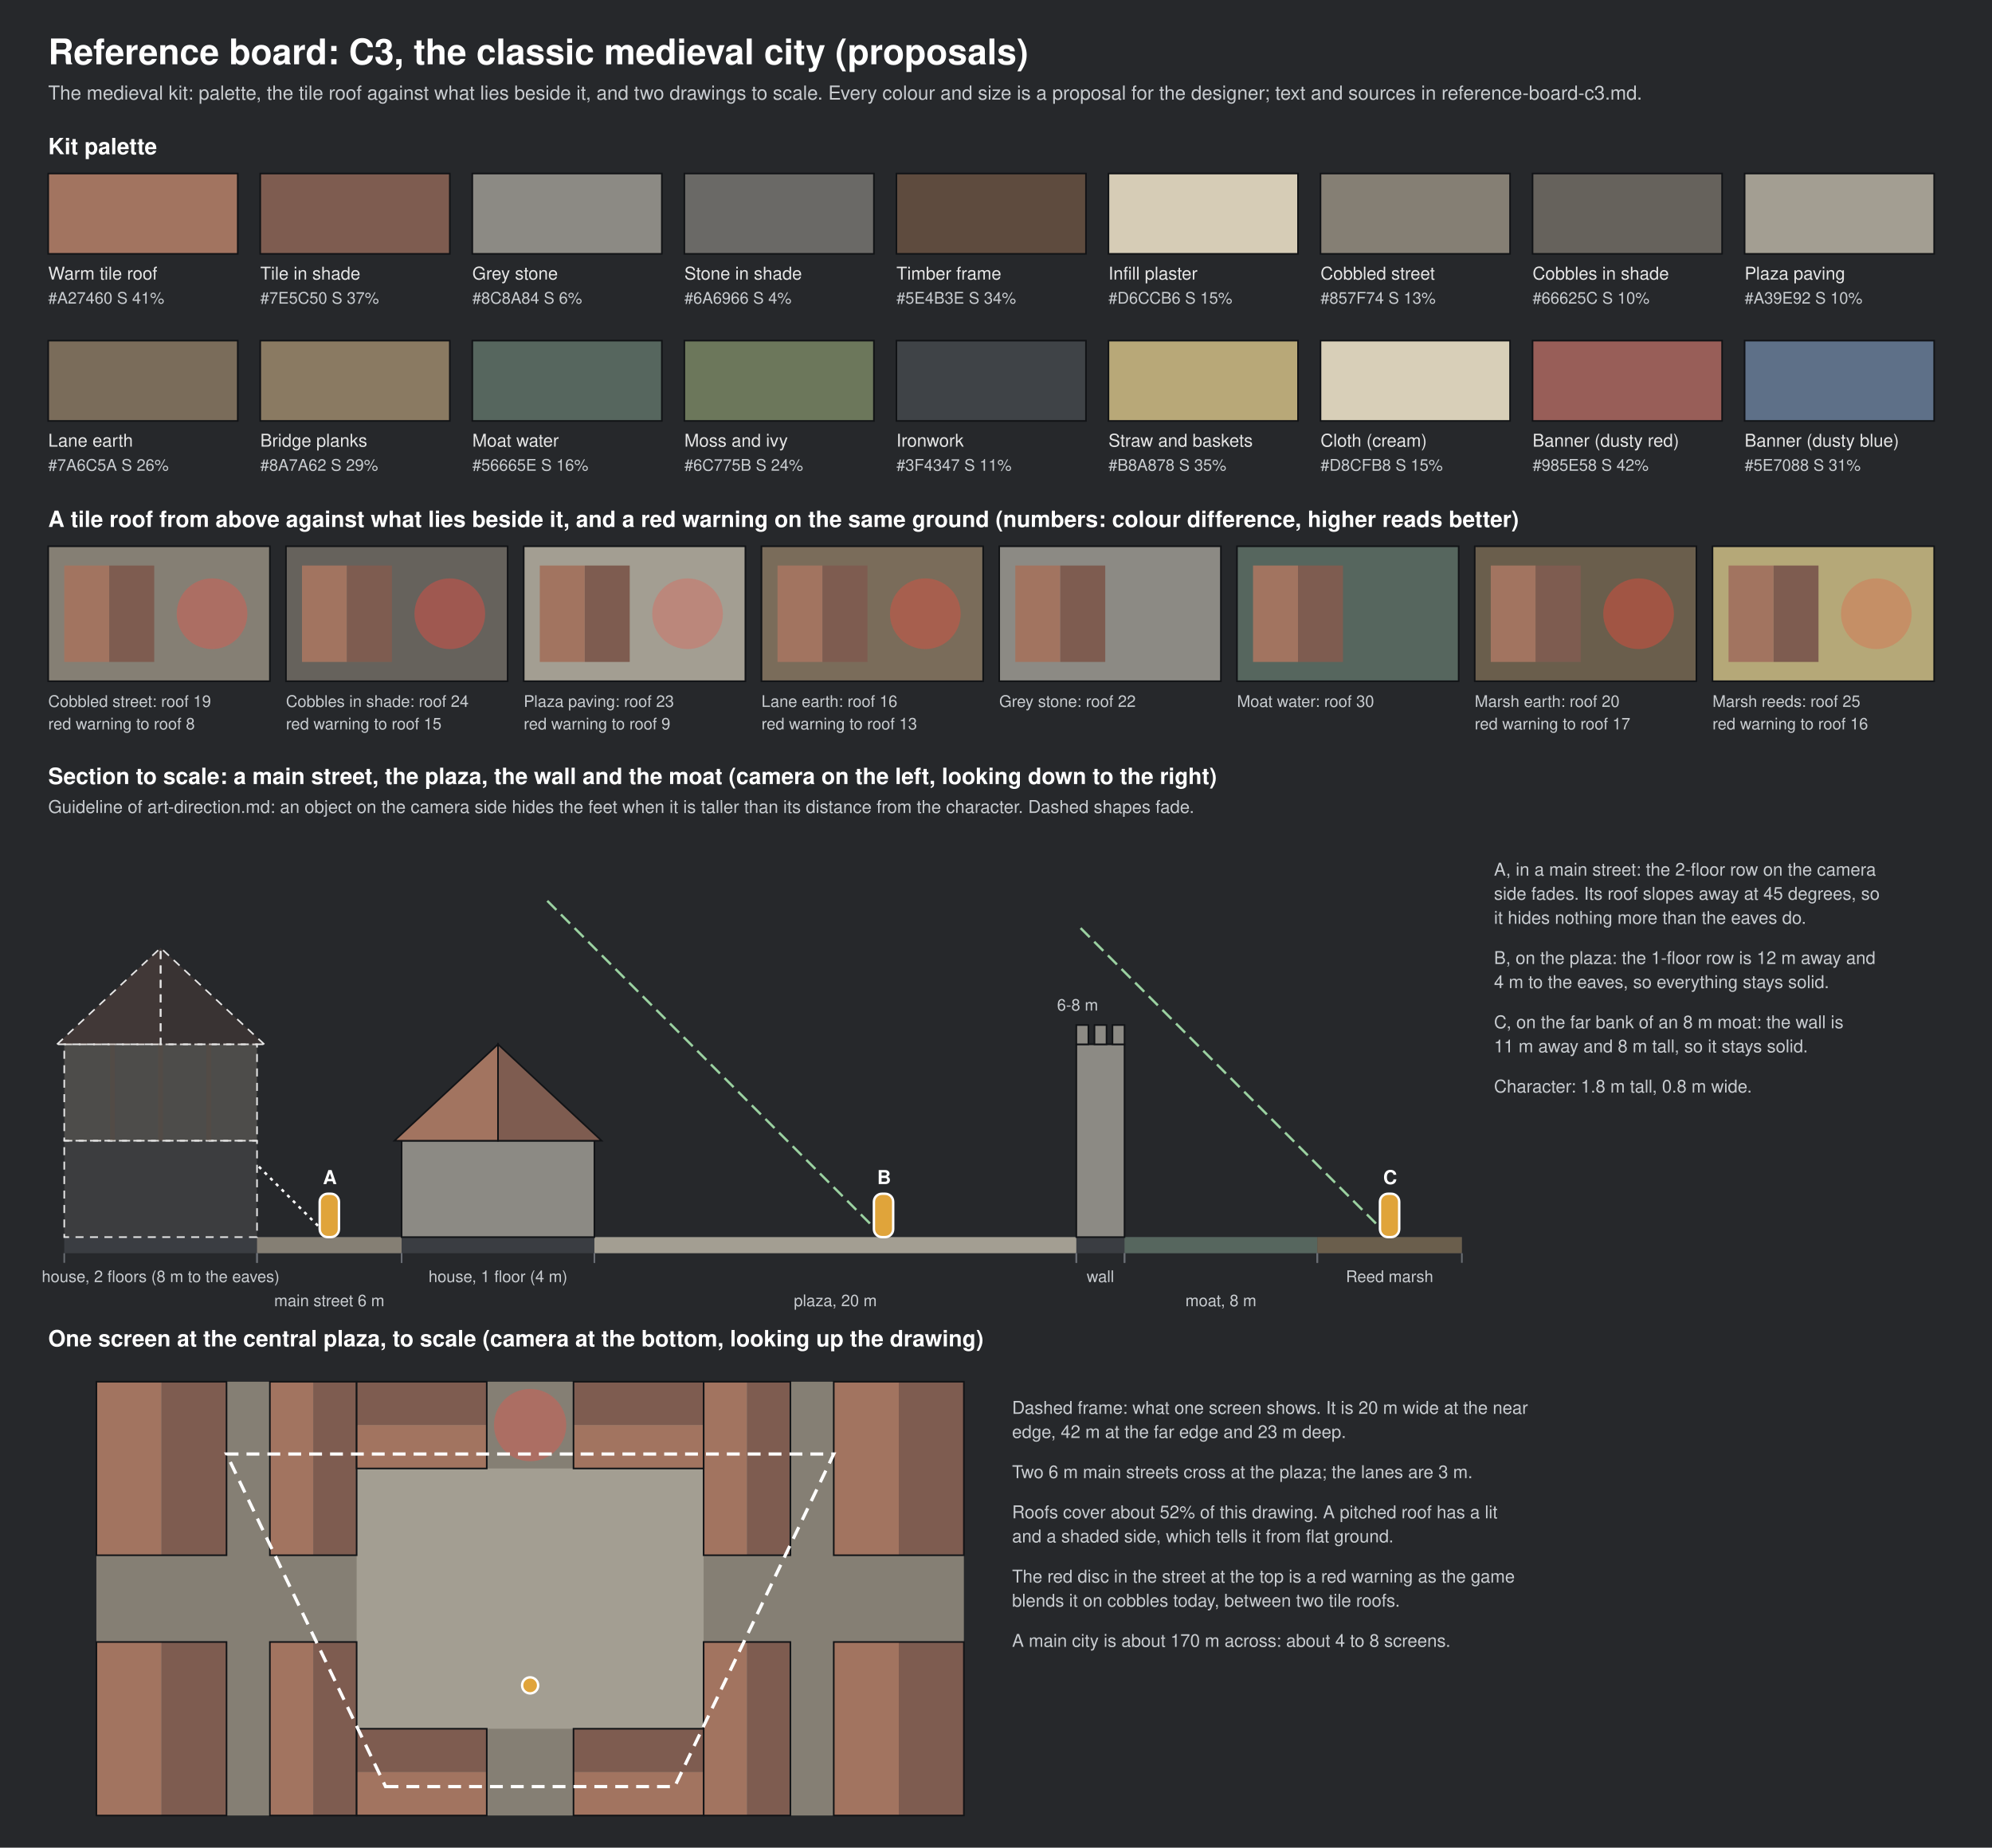
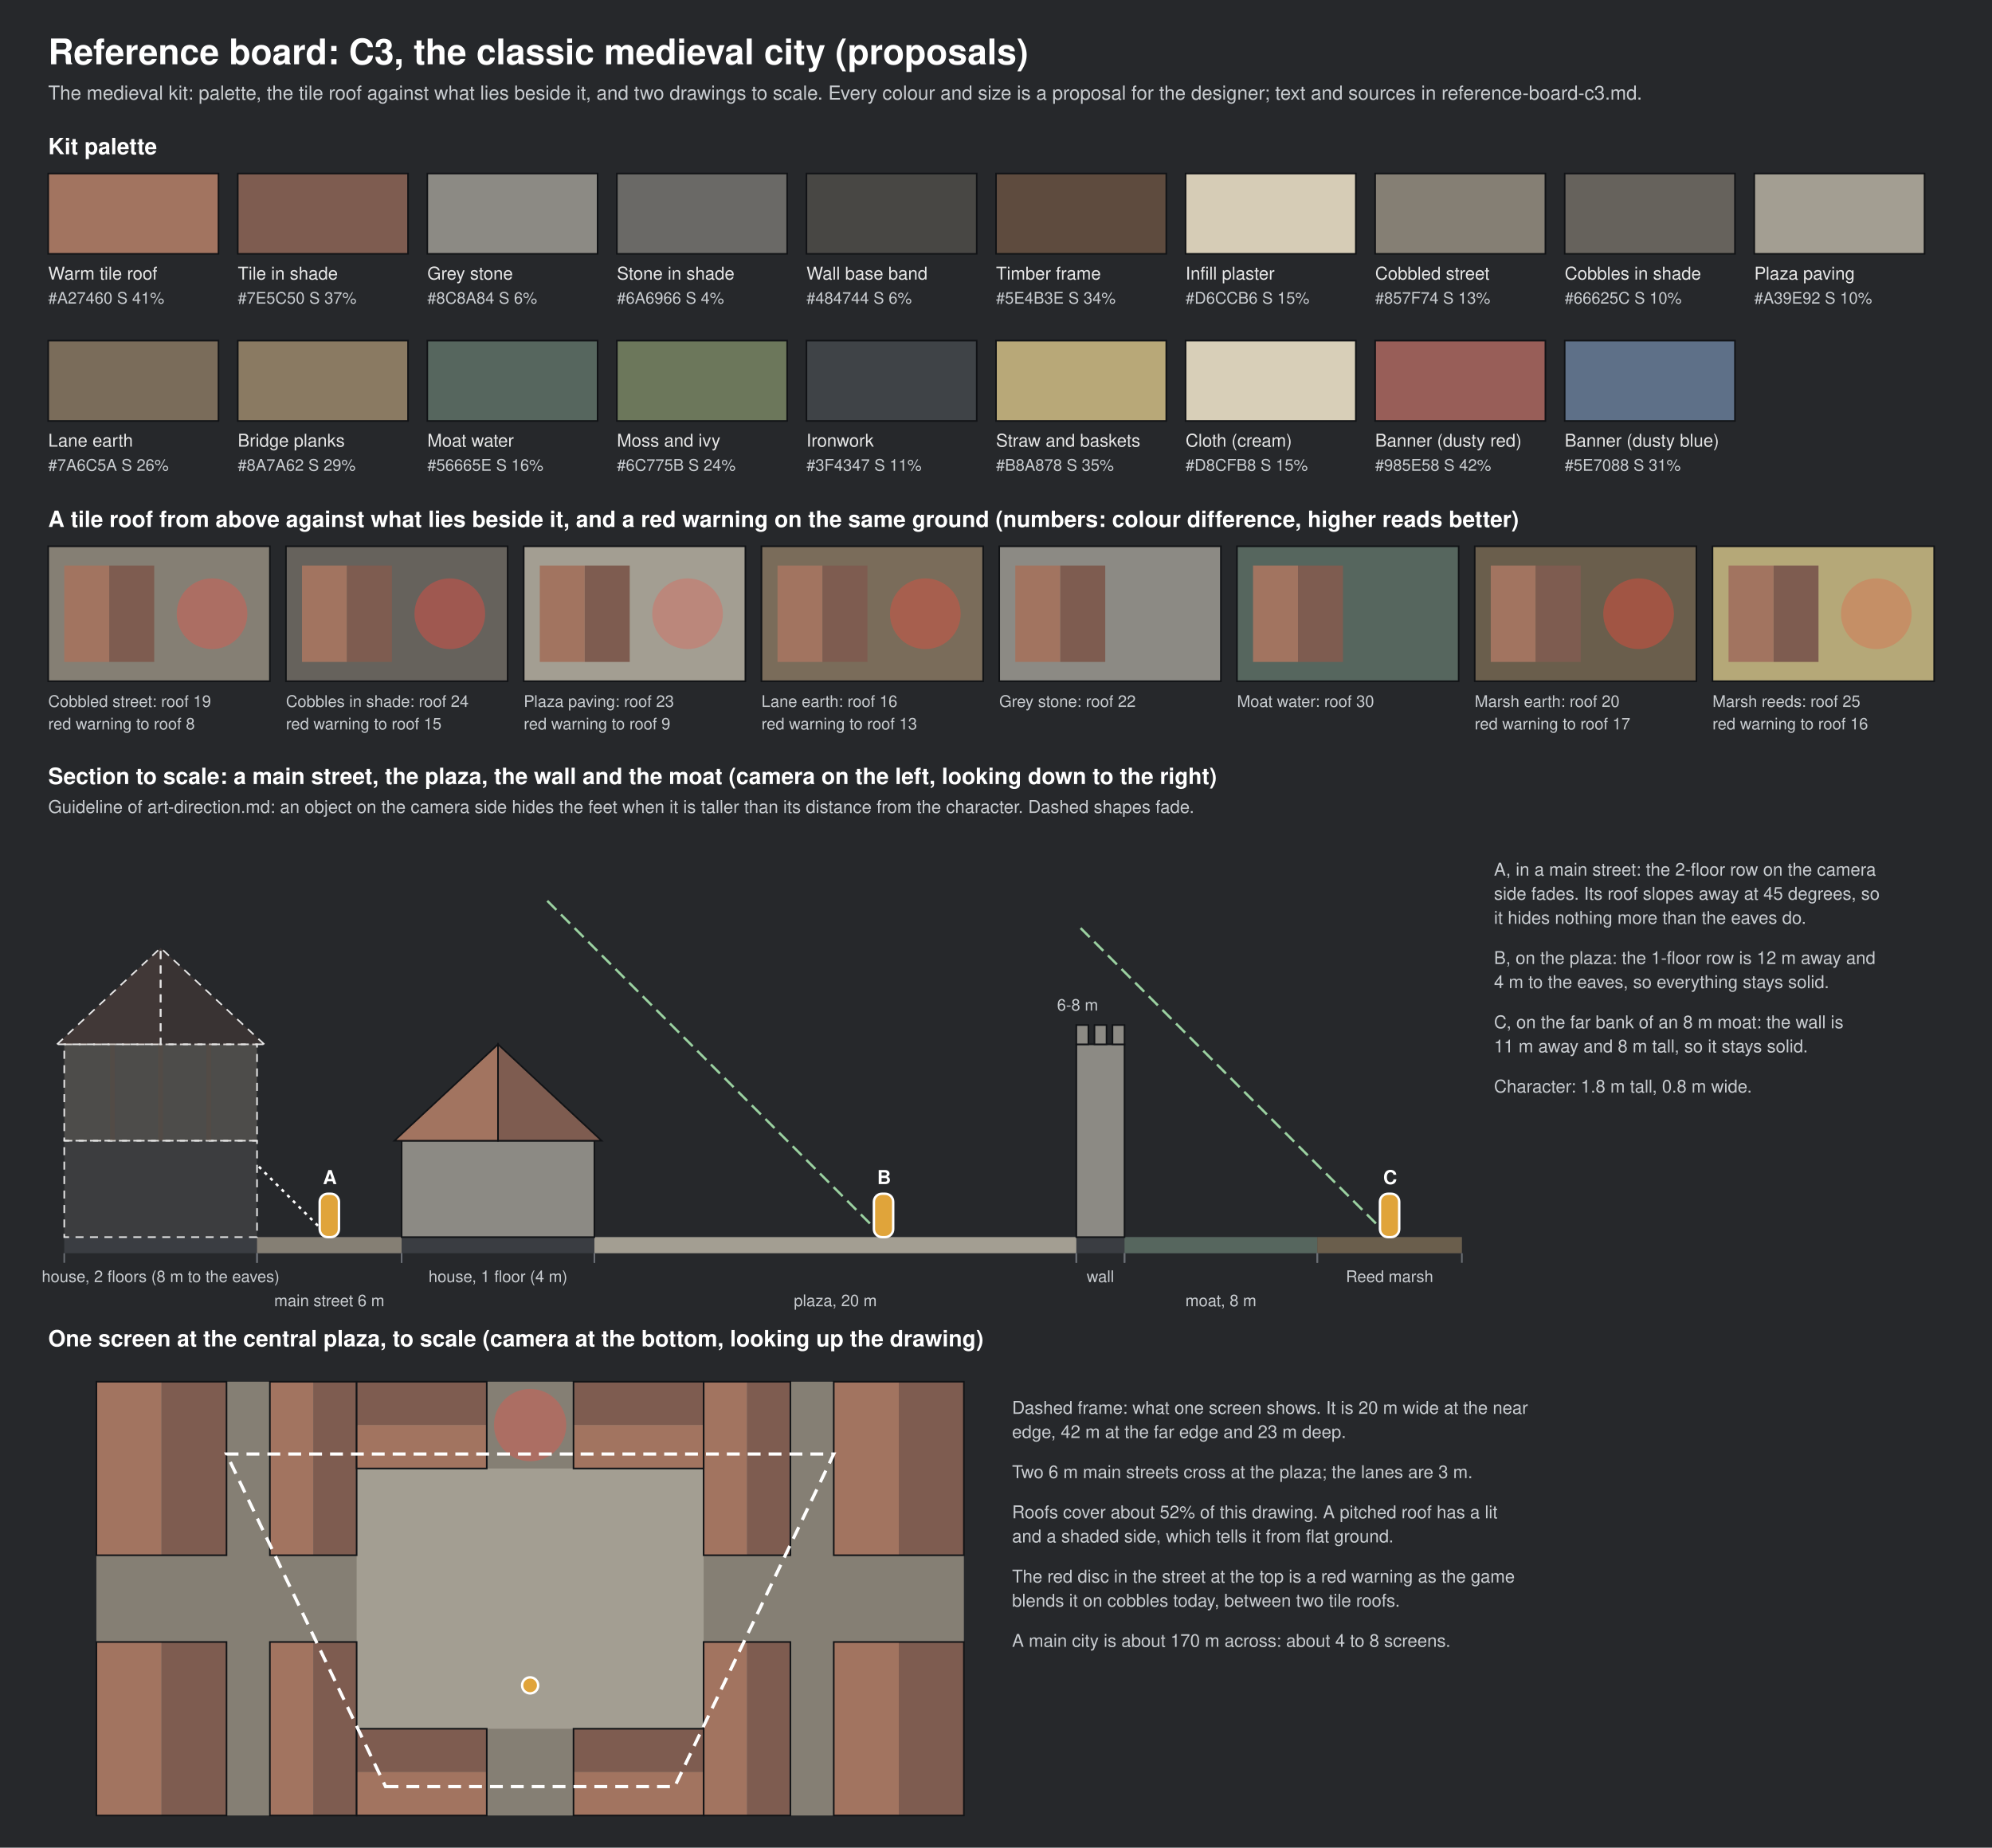
<svg xmlns="http://www.w3.org/2000/svg" viewBox="0 0 1240 1150" width="1240" height="1150" font-family="Segoe UI, Helvetica, Arial, sans-serif">
  <rect width="1240" height="1150" fill="#26282B" />
  <text x="30" y="40" font-size="22" fill="#FFFFFF" font-weight="600">Reference board: C3, the classic medieval city (proposals)</text>
  <text x="30" y="62" font-size="12" fill="#C8CCD0">The medieval kit: palette, the tile roof against what lies beside it, and two drawings to scale. Every colour and size is a proposal for the designer; text and sources in reference-board-c3.md.</text>
  <text x="30" y="96" font-size="14" fill="#FFFFFF" font-weight="600">Kit palette</text>
-   <rect x="30.0" y="108.0" width="118.0" height="50.0" fill="#A27460" stroke="#111316" stroke-width="1" />
+   <rect x="30.0" y="108.0" width="106.0" height="50.0" fill="#A27460" stroke="#111316" stroke-width="1" />
  <text x="30" y="174" font-size="11" fill="#E6E6E6">Warm tile roof</text>
  <text x="30" y="189" font-size="10" fill="#C8CCD0">#A27460  S 41%</text>
-   <rect x="162.0" y="108.0" width="118.0" height="50.0" fill="#7E5C50" stroke="#111316" stroke-width="1" />
-   <text x="162" y="174" font-size="11" fill="#E6E6E6">Tile in shade</text>
-   <text x="162" y="189" font-size="10" fill="#C8CCD0">#7E5C50  S 37%</text>
-   <rect x="294.0" y="108.0" width="118.0" height="50.0" fill="#8C8A84" stroke="#111316" stroke-width="1" />
-   <text x="294" y="174" font-size="11" fill="#E6E6E6">Grey stone</text>
-   <text x="294" y="189" font-size="10" fill="#C8CCD0">#8C8A84  S 6%</text>
-   <rect x="426.0" y="108.0" width="118.0" height="50.0" fill="#6A6966" stroke="#111316" stroke-width="1" />
-   <text x="426" y="174" font-size="11" fill="#E6E6E6">Stone in shade</text>
-   <text x="426" y="189" font-size="10" fill="#C8CCD0">#6A6966  S 4%</text>
-   <rect x="558.0" y="108.0" width="118.0" height="50.0" fill="#5E4B3E" stroke="#111316" stroke-width="1" />
-   <text x="558" y="174" font-size="11" fill="#E6E6E6">Timber frame</text>
-   <text x="558" y="189" font-size="10" fill="#C8CCD0">#5E4B3E  S 34%</text>
-   <rect x="690.0" y="108.0" width="118.0" height="50.0" fill="#D6CCB6" stroke="#111316" stroke-width="1" />
-   <text x="690" y="174" font-size="11" fill="#E6E6E6">Infill plaster</text>
-   <text x="690" y="189" font-size="10" fill="#C8CCD0">#D6CCB6  S 15%</text>
-   <rect x="822.0" y="108.0" width="118.0" height="50.0" fill="#857F74" stroke="#111316" stroke-width="1" />
-   <text x="822" y="174" font-size="11" fill="#E6E6E6">Cobbled street</text>
-   <text x="822" y="189" font-size="10" fill="#C8CCD0">#857F74  S 13%</text>
-   <rect x="954.0" y="108.0" width="118.0" height="50.0" fill="#66625C" stroke="#111316" stroke-width="1" />
-   <text x="954" y="174" font-size="11" fill="#E6E6E6">Cobbles in shade</text>
-   <text x="954" y="189" font-size="10" fill="#C8CCD0">#66625C  S 10%</text>
-   <rect x="1086.0" y="108.0" width="118.0" height="50.0" fill="#A39E92" stroke="#111316" stroke-width="1" />
-   <text x="1086" y="174" font-size="11" fill="#E6E6E6">Plaza paving</text>
-   <text x="1086" y="189" font-size="10" fill="#C8CCD0">#A39E92  S 10%</text>
-   <rect x="30.0" y="212.0" width="118.0" height="50.0" fill="#7A6C5A" stroke="#111316" stroke-width="1" />
+   <rect x="148.0" y="108.0" width="106.0" height="50.0" fill="#7E5C50" stroke="#111316" stroke-width="1" />
+   <text x="148" y="174" font-size="11" fill="#E6E6E6">Tile in shade</text>
+   <text x="148" y="189" font-size="10" fill="#C8CCD0">#7E5C50  S 37%</text>
+   <rect x="266.0" y="108.0" width="106.0" height="50.0" fill="#8C8A84" stroke="#111316" stroke-width="1" />
+   <text x="266" y="174" font-size="11" fill="#E6E6E6">Grey stone</text>
+   <text x="266" y="189" font-size="10" fill="#C8CCD0">#8C8A84  S 6%</text>
+   <rect x="384.0" y="108.0" width="106.0" height="50.0" fill="#6A6966" stroke="#111316" stroke-width="1" />
+   <text x="384" y="174" font-size="11" fill="#E6E6E6">Stone in shade</text>
+   <text x="384" y="189" font-size="10" fill="#C8CCD0">#6A6966  S 4%</text>
+   <rect x="502.0" y="108.0" width="106.0" height="50.0" fill="#484744" stroke="#111316" stroke-width="1" />
+   <text x="502" y="174" font-size="11" fill="#E6E6E6">Wall base band</text>
+   <text x="502" y="189" font-size="10" fill="#C8CCD0">#484744  S 6%</text>
+   <rect x="620.0" y="108.0" width="106.0" height="50.0" fill="#5E4B3E" stroke="#111316" stroke-width="1" />
+   <text x="620" y="174" font-size="11" fill="#E6E6E6">Timber frame</text>
+   <text x="620" y="189" font-size="10" fill="#C8CCD0">#5E4B3E  S 34%</text>
+   <rect x="738.0" y="108.0" width="106.0" height="50.0" fill="#D6CCB6" stroke="#111316" stroke-width="1" />
+   <text x="738" y="174" font-size="11" fill="#E6E6E6">Infill plaster</text>
+   <text x="738" y="189" font-size="10" fill="#C8CCD0">#D6CCB6  S 15%</text>
+   <rect x="856.0" y="108.0" width="106.0" height="50.0" fill="#857F74" stroke="#111316" stroke-width="1" />
+   <text x="856" y="174" font-size="11" fill="#E6E6E6">Cobbled street</text>
+   <text x="856" y="189" font-size="10" fill="#C8CCD0">#857F74  S 13%</text>
+   <rect x="974.0" y="108.0" width="106.0" height="50.0" fill="#66625C" stroke="#111316" stroke-width="1" />
+   <text x="974" y="174" font-size="11" fill="#E6E6E6">Cobbles in shade</text>
+   <text x="974" y="189" font-size="10" fill="#C8CCD0">#66625C  S 10%</text>
+   <rect x="1092.0" y="108.0" width="106.0" height="50.0" fill="#A39E92" stroke="#111316" stroke-width="1" />
+   <text x="1092" y="174" font-size="11" fill="#E6E6E6">Plaza paving</text>
+   <text x="1092" y="189" font-size="10" fill="#C8CCD0">#A39E92  S 10%</text>
+   <rect x="30.0" y="212.0" width="106.0" height="50.0" fill="#7A6C5A" stroke="#111316" stroke-width="1" />
  <text x="30" y="278" font-size="11" fill="#E6E6E6">Lane earth</text>
  <text x="30" y="293" font-size="10" fill="#C8CCD0">#7A6C5A  S 26%</text>
-   <rect x="162.0" y="212.0" width="118.0" height="50.0" fill="#8A7A62" stroke="#111316" stroke-width="1" />
-   <text x="162" y="278" font-size="11" fill="#E6E6E6">Bridge planks</text>
-   <text x="162" y="293" font-size="10" fill="#C8CCD0">#8A7A62  S 29%</text>
-   <rect x="294.0" y="212.0" width="118.0" height="50.0" fill="#56665E" stroke="#111316" stroke-width="1" />
-   <text x="294" y="278" font-size="11" fill="#E6E6E6">Moat water</text>
-   <text x="294" y="293" font-size="10" fill="#C8CCD0">#56665E  S 16%</text>
-   <rect x="426.0" y="212.0" width="118.0" height="50.0" fill="#6C775B" stroke="#111316" stroke-width="1" />
-   <text x="426" y="278" font-size="11" fill="#E6E6E6">Moss and ivy</text>
-   <text x="426" y="293" font-size="10" fill="#C8CCD0">#6C775B  S 24%</text>
-   <rect x="558.0" y="212.0" width="118.0" height="50.0" fill="#3F4347" stroke="#111316" stroke-width="1" />
-   <text x="558" y="278" font-size="11" fill="#E6E6E6">Ironwork</text>
-   <text x="558" y="293" font-size="10" fill="#C8CCD0">#3F4347  S 11%</text>
-   <rect x="690.0" y="212.0" width="118.0" height="50.0" fill="#B8A878" stroke="#111316" stroke-width="1" />
-   <text x="690" y="278" font-size="11" fill="#E6E6E6">Straw and baskets</text>
-   <text x="690" y="293" font-size="10" fill="#C8CCD0">#B8A878  S 35%</text>
-   <rect x="822.0" y="212.0" width="118.0" height="50.0" fill="#D8CFB8" stroke="#111316" stroke-width="1" />
-   <text x="822" y="278" font-size="11" fill="#E6E6E6">Cloth (cream)</text>
-   <text x="822" y="293" font-size="10" fill="#C8CCD0">#D8CFB8  S 15%</text>
-   <rect x="954.0" y="212.0" width="118.0" height="50.0" fill="#985E58" stroke="#111316" stroke-width="1" />
-   <text x="954" y="278" font-size="11" fill="#E6E6E6">Banner (dusty red)</text>
-   <text x="954" y="293" font-size="10" fill="#C8CCD0">#985E58  S 42%</text>
-   <rect x="1086.0" y="212.0" width="118.0" height="50.0" fill="#5E7088" stroke="#111316" stroke-width="1" />
-   <text x="1086" y="278" font-size="11" fill="#E6E6E6">Banner (dusty blue)</text>
-   <text x="1086" y="293" font-size="10" fill="#C8CCD0">#5E7088  S 31%</text>
+   <rect x="148.0" y="212.0" width="106.0" height="50.0" fill="#8A7A62" stroke="#111316" stroke-width="1" />
+   <text x="148" y="278" font-size="11" fill="#E6E6E6">Bridge planks</text>
+   <text x="148" y="293" font-size="10" fill="#C8CCD0">#8A7A62  S 29%</text>
+   <rect x="266.0" y="212.0" width="106.0" height="50.0" fill="#56665E" stroke="#111316" stroke-width="1" />
+   <text x="266" y="278" font-size="11" fill="#E6E6E6">Moat water</text>
+   <text x="266" y="293" font-size="10" fill="#C8CCD0">#56665E  S 16%</text>
+   <rect x="384.0" y="212.0" width="106.0" height="50.0" fill="#6C775B" stroke="#111316" stroke-width="1" />
+   <text x="384" y="278" font-size="11" fill="#E6E6E6">Moss and ivy</text>
+   <text x="384" y="293" font-size="10" fill="#C8CCD0">#6C775B  S 24%</text>
+   <rect x="502.0" y="212.0" width="106.0" height="50.0" fill="#3F4347" stroke="#111316" stroke-width="1" />
+   <text x="502" y="278" font-size="11" fill="#E6E6E6">Ironwork</text>
+   <text x="502" y="293" font-size="10" fill="#C8CCD0">#3F4347  S 11%</text>
+   <rect x="620.0" y="212.0" width="106.0" height="50.0" fill="#B8A878" stroke="#111316" stroke-width="1" />
+   <text x="620" y="278" font-size="11" fill="#E6E6E6">Straw and baskets</text>
+   <text x="620" y="293" font-size="10" fill="#C8CCD0">#B8A878  S 35%</text>
+   <rect x="738.0" y="212.0" width="106.0" height="50.0" fill="#D8CFB8" stroke="#111316" stroke-width="1" />
+   <text x="738" y="278" font-size="11" fill="#E6E6E6">Cloth (cream)</text>
+   <text x="738" y="293" font-size="10" fill="#C8CCD0">#D8CFB8  S 15%</text>
+   <rect x="856.0" y="212.0" width="106.0" height="50.0" fill="#985E58" stroke="#111316" stroke-width="1" />
+   <text x="856" y="278" font-size="11" fill="#E6E6E6">Banner (dusty red)</text>
+   <text x="856" y="293" font-size="10" fill="#C8CCD0">#985E58  S 42%</text>
+   <rect x="974.0" y="212.0" width="106.0" height="50.0" fill="#5E7088" stroke="#111316" stroke-width="1" />
+   <text x="974" y="278" font-size="11" fill="#E6E6E6">Banner (dusty blue)</text>
+   <text x="974" y="293" font-size="10" fill="#C8CCD0">#5E7088  S 31%</text>
  <text x="30" y="328" font-size="14" fill="#FFFFFF" font-weight="600">A tile roof from above against what lies beside it, and a red warning on the same ground (numbers: colour difference, higher reads better)</text>
  <rect x="30.0" y="340.0" width="138.0" height="84.0" fill="#857F74" stroke="#111316" stroke-width="1" />
  <rect x="40.0" y="352.0" width="28.0" height="60.0" fill="#A27460" />
  <rect x="68.0" y="352.0" width="28.0" height="60.0" fill="#7E5C50" />
  <text x="30" y="440" font-size="10" fill="#C8CCD0">Cobbled street: roof 19</text>
  <circle cx="132" cy="382" r="22" fill="#AC6E63" />
  <text x="30" y="454" font-size="10" fill="#C8CCD0">red warning to roof 8</text>
  <rect x="178.0" y="340.0" width="138.0" height="84.0" fill="#66625C" stroke="#111316" stroke-width="1" />
  <rect x="188.0" y="352.0" width="28.0" height="60.0" fill="#A27460" />
  <rect x="216.0" y="352.0" width="28.0" height="60.0" fill="#7E5C50" />
  <text x="178" y="440" font-size="10" fill="#C8CCD0">Cobbles in shade: roof 24</text>
  <circle cx="280" cy="382" r="22" fill="#9F5850" />
  <text x="178" y="454" font-size="10" fill="#C8CCD0">red warning to roof 15</text>
  <rect x="326.0" y="340.0" width="138.0" height="84.0" fill="#A39E92" stroke="#111316" stroke-width="1" />
  <rect x="336.0" y="352.0" width="28.0" height="60.0" fill="#A27460" />
  <rect x="364.0" y="352.0" width="28.0" height="60.0" fill="#7E5C50" />
  <text x="326" y="440" font-size="10" fill="#C8CCD0">Plaza paving: roof 23</text>
  <circle cx="428" cy="382" r="22" fill="#BB877B" />
  <text x="326" y="454" font-size="10" fill="#C8CCD0">red warning to roof 9</text>
  <rect x="474.0" y="340.0" width="138.0" height="84.0" fill="#7A6C5A" stroke="#111316" stroke-width="1" />
  <rect x="484.0" y="352.0" width="28.0" height="60.0" fill="#A27460" />
  <rect x="512.0" y="352.0" width="28.0" height="60.0" fill="#7E5C50" />
  <text x="474" y="440" font-size="10" fill="#C8CCD0">Lane earth: roof 16</text>
  <circle cx="576" cy="382" r="22" fill="#A75F4E" />
  <text x="474" y="454" font-size="10" fill="#C8CCD0">red warning to roof 13</text>
  <rect x="622.0" y="340.0" width="138.0" height="84.0" fill="#8C8A84" stroke="#111316" stroke-width="1" />
  <rect x="632.0" y="352.0" width="28.0" height="60.0" fill="#A27460" />
  <rect x="660.0" y="352.0" width="28.0" height="60.0" fill="#7E5C50" />
  <text x="622" y="440" font-size="10" fill="#C8CCD0">Grey stone: roof 22</text>
  <rect x="770.0" y="340.0" width="138.0" height="84.0" fill="#56665E" stroke="#111316" stroke-width="1" />
  <rect x="780.0" y="352.0" width="28.0" height="60.0" fill="#A27460" />
  <rect x="808.0" y="352.0" width="28.0" height="60.0" fill="#7E5C50" />
  <text x="770" y="440" font-size="10" fill="#C8CCD0">Moat water: roof 30</text>
  <rect x="918.0" y="340.0" width="138.0" height="84.0" fill="#6A5E4C" stroke="#111316" stroke-width="1" />
  <rect x="928.0" y="352.0" width="28.0" height="60.0" fill="#A27460" />
  <rect x="956.0" y="352.0" width="28.0" height="60.0" fill="#7E5C50" />
  <text x="918" y="440" font-size="10" fill="#C8CCD0">Marsh earth: roof 20</text>
  <circle cx="1020" cy="382" r="22" fill="#A15544" />
  <text x="918" y="454" font-size="10" fill="#C8CCD0">red warning to roof 17</text>
  <rect x="1066.0" y="340.0" width="138.0" height="84.0" fill="#B5A878" stroke="#111316" stroke-width="1" />
  <rect x="1076.0" y="352.0" width="28.0" height="60.0" fill="#A27460" />
  <rect x="1104.0" y="352.0" width="28.0" height="60.0" fill="#7E5C50" />
  <text x="1066" y="440" font-size="10" fill="#C8CCD0">Marsh reeds: roof 25</text>
  <circle cx="1168" cy="382" r="22" fill="#C58F66" />
  <text x="1066" y="454" font-size="10" fill="#C8CCD0">red warning to roof 16</text>
  <text x="30" y="488" font-size="14" fill="#FFFFFF" font-weight="600">Section to scale: a main street, the plaza, the wall and the moat (camera on the left, looking down to the right)</text>
  <text x="30" y="506" font-size="11" fill="#C8CCD0">Guideline of art-direction.md: an object on the camera side hides the feet when it is taller than its distance from the character. Dashed shapes fade.</text>
  <rect x="40.0" y="770.0" width="870.0" height="10.0" fill="#3A3D42" />
  <rect x="160.0" y="770.0" width="90.0" height="10.0" fill="#857F74" />
  <rect x="370.0" y="770.0" width="300.0" height="10.0" fill="#A39E92" />
  <rect x="700.0" y="770.0" width="120.0" height="10.0" fill="#56665E" />
  <rect x="820.0" y="770.0" width="90.0" height="10.0" fill="#6A5E4C" />
  <rect x="40.0" y="710.0" width="120.0" height="60.0" fill="#8C8A84" fill-opacity="0.22" stroke="#E6E6E6" stroke-dasharray="5 4" />
  <rect x="40.0" y="650.0" width="120.0" height="60.0" fill="#D6CCB6" fill-opacity="0.22" stroke="#E6E6E6" stroke-dasharray="5 4" />
  <line x1="70.0" y1="650.0" x2="70.0" y2="710.0" stroke="#5E4B3E" stroke-width="3" stroke-opacity="0.3" />
  <line x1="100.0" y1="650.0" x2="100.0" y2="710.0" stroke="#5E4B3E" stroke-width="3" stroke-opacity="0.3" />
  <line x1="130.0" y1="650.0" x2="130.0" y2="710.0" stroke="#5E4B3E" stroke-width="3" stroke-opacity="0.3" />
  <polygon points="35.5,650.0 100.0,590.0 100.0,650.0" fill="#A27460" fill-opacity="0.22" stroke="#E6E6E6" stroke-dasharray="5 4" />
  <polygon points="164.5,650.0 100.0,590.0 100.0,650.0" fill="#7E5C50" fill-opacity="0.22" stroke="#E6E6E6" stroke-dasharray="5 4" />
  <rect x="250.0" y="710.0" width="120.0" height="60.0" fill="#8C8A84" stroke="#111316" />
  <polygon points="245.5,710.0 310.0,650.0 310.0,710.0" fill="#A27460" stroke="#111316" />
  <polygon points="374.5,710.0 310.0,650.0 310.0,710.0" fill="#7E5C50" stroke="#111316" />
  <rect x="670.0" y="650.0" width="30.0" height="120.0" fill="#8C8A84" stroke="#111316" />
  <rect x="670.0" y="638.0" width="7.5" height="12.0" fill="#8C8A84" stroke="#111316" />
  <rect x="681.3" y="638.0" width="7.5" height="12.0" fill="#8C8A84" stroke="#111316" />
  <rect x="692.5" y="638.0" width="7.5" height="12.0" fill="#8C8A84" stroke="#111316" />
  <text x="658" y="629" font-size="10" fill="#C8CCD0">6-8 m</text>
  <line x1="205.0" y1="770.0" x2="160.0" y2="725.0" stroke="#FFFFFF" stroke-width="1.5" stroke-dasharray="2 3" />
  <line x1="550.0" y1="770.0" x2="340.0" y2="560.0" stroke="#9AD0A0" stroke-width="1.5" stroke-dasharray="8 4" />
  <line x1="865.0" y1="770.0" x2="670.0" y2="575.0" stroke="#9AD0A0" stroke-width="1.5" stroke-dasharray="8 4" />
  <rect x="199.0" y="743.0" width="12.0" height="27.0" rx="5" fill="#E0A43A" stroke="#FFFFFF" stroke-width="1.5" />
  <text x="201" y="737" font-size="12" fill="#FFFFFF" font-weight="600">A</text>
  <rect x="544.0" y="743.0" width="12.0" height="27.0" rx="5" fill="#E0A43A" stroke="#FFFFFF" stroke-width="1.5" />
  <text x="546" y="737" font-size="12" fill="#FFFFFF" font-weight="600">B</text>
  <rect x="859.0" y="743.0" width="12.0" height="27.0" rx="5" fill="#E0A43A" stroke="#FFFFFF" stroke-width="1.5" />
  <text x="861" y="737" font-size="12" fill="#FFFFFF" font-weight="600">C</text>
  <line x1="40.0" y1="780" x2="40.0" y2="786" stroke="#6A6E74" />
  <line x1="160.0" y1="780" x2="160.0" y2="786" stroke="#6A6E74" />
  <text x="100" y="798" font-size="10" fill="#C8CCD0" text-anchor="middle">house, 2 floors (8 m to the eaves)</text>
  <line x1="160.0" y1="780" x2="160.0" y2="786" stroke="#6A6E74" />
  <line x1="250.0" y1="780" x2="250.0" y2="786" stroke="#6A6E74" />
  <text x="205" y="813" font-size="10" fill="#C8CCD0" text-anchor="middle">main street 6 m</text>
  <line x1="250.0" y1="780" x2="250.0" y2="786" stroke="#6A6E74" />
  <line x1="370.0" y1="780" x2="370.0" y2="786" stroke="#6A6E74" />
  <text x="310" y="798" font-size="10" fill="#C8CCD0" text-anchor="middle">house, 1 floor (4 m)</text>
  <line x1="370.0" y1="780" x2="370.0" y2="786" stroke="#6A6E74" />
  <line x1="670.0" y1="780" x2="670.0" y2="786" stroke="#6A6E74" />
  <text x="520" y="813" font-size="10" fill="#C8CCD0" text-anchor="middle">plaza, 20 m</text>
  <line x1="670.0" y1="780" x2="670.0" y2="786" stroke="#6A6E74" />
  <line x1="700.0" y1="780" x2="700.0" y2="786" stroke="#6A6E74" />
  <text x="685" y="798" font-size="10" fill="#C8CCD0" text-anchor="middle">wall</text>
  <line x1="700.0" y1="780" x2="700.0" y2="786" stroke="#6A6E74" />
  <line x1="820.0" y1="780" x2="820.0" y2="786" stroke="#6A6E74" />
  <text x="760" y="813" font-size="10" fill="#C8CCD0" text-anchor="middle">moat, 8 m</text>
  <line x1="820.0" y1="780" x2="820.0" y2="786" stroke="#6A6E74" />
  <line x1="910.0" y1="780" x2="910.0" y2="786" stroke="#6A6E74" />
  <text x="865" y="798" font-size="10" fill="#C8CCD0" text-anchor="middle">Reed marsh</text>
  <text x="930" y="545" font-size="11" fill="#C8CCD0">A, in a main street: the 2-floor row on the camera</text>
  <text x="930" y="560" font-size="11" fill="#C8CCD0">side fades. Its roof slopes away at 45 degrees, so</text>
  <text x="930" y="575" font-size="11" fill="#C8CCD0">it hides nothing more than the eaves do.</text>
  <text x="930" y="600" font-size="11" fill="#C8CCD0">B, on the plaza: the 1-floor row is 12 m away and</text>
  <text x="930" y="615" font-size="11" fill="#C8CCD0">4 m to the eaves, so everything stays solid.</text>
  <text x="930" y="640" font-size="11" fill="#C8CCD0">C, on the far bank of an 8 m moat: the wall is</text>
  <text x="930" y="655" font-size="11" fill="#C8CCD0">11 m away and 8 m tall, so it stays solid.</text>
  <text x="930" y="680" font-size="11" fill="#C8CCD0">Character: 1.8 m tall, 0.8 m wide.</text>
  <text x="30" y="838" font-size="14" fill="#FFFFFF" font-weight="600">One screen at the central plaza, to scale (camera at the bottom, looking up the drawing)</text>
  <rect x="60.0" y="860.0" width="540.0" height="270.0" fill="#857F74" />
  <rect x="222.0" y="914.0" width="216.0" height="162.0" fill="#A39E92" />
  <rect x="60.0" y="860.0" width="40.5" height="108.0" fill="#A27460" />
  <rect x="100.5" y="860.0" width="40.5" height="108.0" fill="#7E5C50" />
  <rect x="60.0" y="860.0" width="81.0" height="108.0" fill="none" stroke="#111316" />
  <rect x="168.0" y="860.0" width="27.0" height="108.0" fill="#A27460" />
  <rect x="195.0" y="860.0" width="27.0" height="108.0" fill="#7E5C50" />
  <rect x="168.0" y="860.0" width="54.0" height="108.0" fill="none" stroke="#111316" />
  <rect x="222.0" y="860.0" width="81.0" height="27.0" fill="#7E5C50" />
  <rect x="222.0" y="887.0" width="81.0" height="27.0" fill="#A27460" />
  <rect x="222.0" y="860.0" width="81.0" height="54.0" fill="none" stroke="#111316" />
  <rect x="519.0" y="860.0" width="40.5" height="108.0" fill="#A27460" />
  <rect x="559.5" y="860.0" width="40.5" height="108.0" fill="#7E5C50" />
  <rect x="519.0" y="860.0" width="81.0" height="108.0" fill="none" stroke="#111316" />
  <rect x="438.0" y="860.0" width="27.0" height="108.0" fill="#A27460" />
  <rect x="465.0" y="860.0" width="27.0" height="108.0" fill="#7E5C50" />
  <rect x="438.0" y="860.0" width="54.0" height="108.0" fill="none" stroke="#111316" />
  <rect x="357.0" y="860.0" width="81.0" height="27.0" fill="#7E5C50" />
  <rect x="357.0" y="887.0" width="81.0" height="27.0" fill="#A27460" />
  <rect x="357.0" y="860.0" width="81.0" height="54.0" fill="none" stroke="#111316" />
  <rect x="60.0" y="1022.0" width="40.5" height="108.0" fill="#A27460" />
  <rect x="100.5" y="1022.0" width="40.5" height="108.0" fill="#7E5C50" />
  <rect x="60.0" y="1022.0" width="81.0" height="108.0" fill="none" stroke="#111316" />
  <rect x="168.0" y="1022.0" width="27.0" height="108.0" fill="#A27460" />
  <rect x="195.0" y="1022.0" width="27.0" height="108.0" fill="#7E5C50" />
  <rect x="168.0" y="1022.0" width="54.0" height="108.0" fill="none" stroke="#111316" />
  <rect x="222.0" y="1076.0" width="81.0" height="27.0" fill="#7E5C50" />
  <rect x="222.0" y="1103.0" width="81.0" height="27.0" fill="#A27460" />
  <rect x="222.0" y="1076.0" width="81.0" height="54.0" fill="none" stroke="#111316" />
  <rect x="519.0" y="1022.0" width="40.5" height="108.0" fill="#A27460" />
  <rect x="559.5" y="1022.0" width="40.5" height="108.0" fill="#7E5C50" />
  <rect x="519.0" y="1022.0" width="81.0" height="108.0" fill="none" stroke="#111316" />
  <rect x="438.0" y="1022.0" width="27.0" height="108.0" fill="#A27460" />
  <rect x="465.0" y="1022.0" width="27.0" height="108.0" fill="#7E5C50" />
  <rect x="438.0" y="1022.0" width="54.0" height="108.0" fill="none" stroke="#111316" />
  <rect x="357.0" y="1076.0" width="81.0" height="27.0" fill="#7E5C50" />
  <rect x="357.0" y="1103.0" width="81.0" height="27.0" fill="#A27460" />
  <rect x="357.0" y="1076.0" width="81.0" height="54.0" fill="none" stroke="#111316" />
  <circle cx="330.0" cy="887.0" r="22.5" fill="#AC6E63" />
  <polygon points="240.0,1112.0 420.0,1112.0 519.0,905.0 141.0,905.0" fill="none" stroke="#FFFFFF" stroke-width="2" stroke-dasharray="8 5" />
  <circle cx="330.0" cy="1049.0" r="5" fill="#E0A43A" stroke="#FFFFFF" stroke-width="1.5" />
  <text x="630" y="880" font-size="11" fill="#C8CCD0">Dashed frame: what one screen shows. It is 20 m wide at the near</text>
  <text x="630" y="895" font-size="11" fill="#C8CCD0">edge, 42 m at the far edge and 23 m deep.</text>
  <text x="630" y="920" font-size="11" fill="#C8CCD0">Two 6 m main streets cross at the plaza; the lanes are 3 m.</text>
  <text x="630" y="945" font-size="11" fill="#C8CCD0">Roofs cover about 52% of this drawing. A pitched roof has a lit</text>
  <text x="630" y="960" font-size="11" fill="#C8CCD0">and a shaded side, which tells it from flat ground.</text>
  <text x="630" y="985" font-size="11" fill="#C8CCD0">The red disc in the street at the top is a red warning as the game</text>
  <text x="630" y="1000" font-size="11" fill="#C8CCD0">blends it on cobbles today, between two tile roofs.</text>
  <text x="630" y="1025" font-size="11" fill="#C8CCD0">A main city is about 170 m across: about 4 to 8 screens.</text>
</svg>
